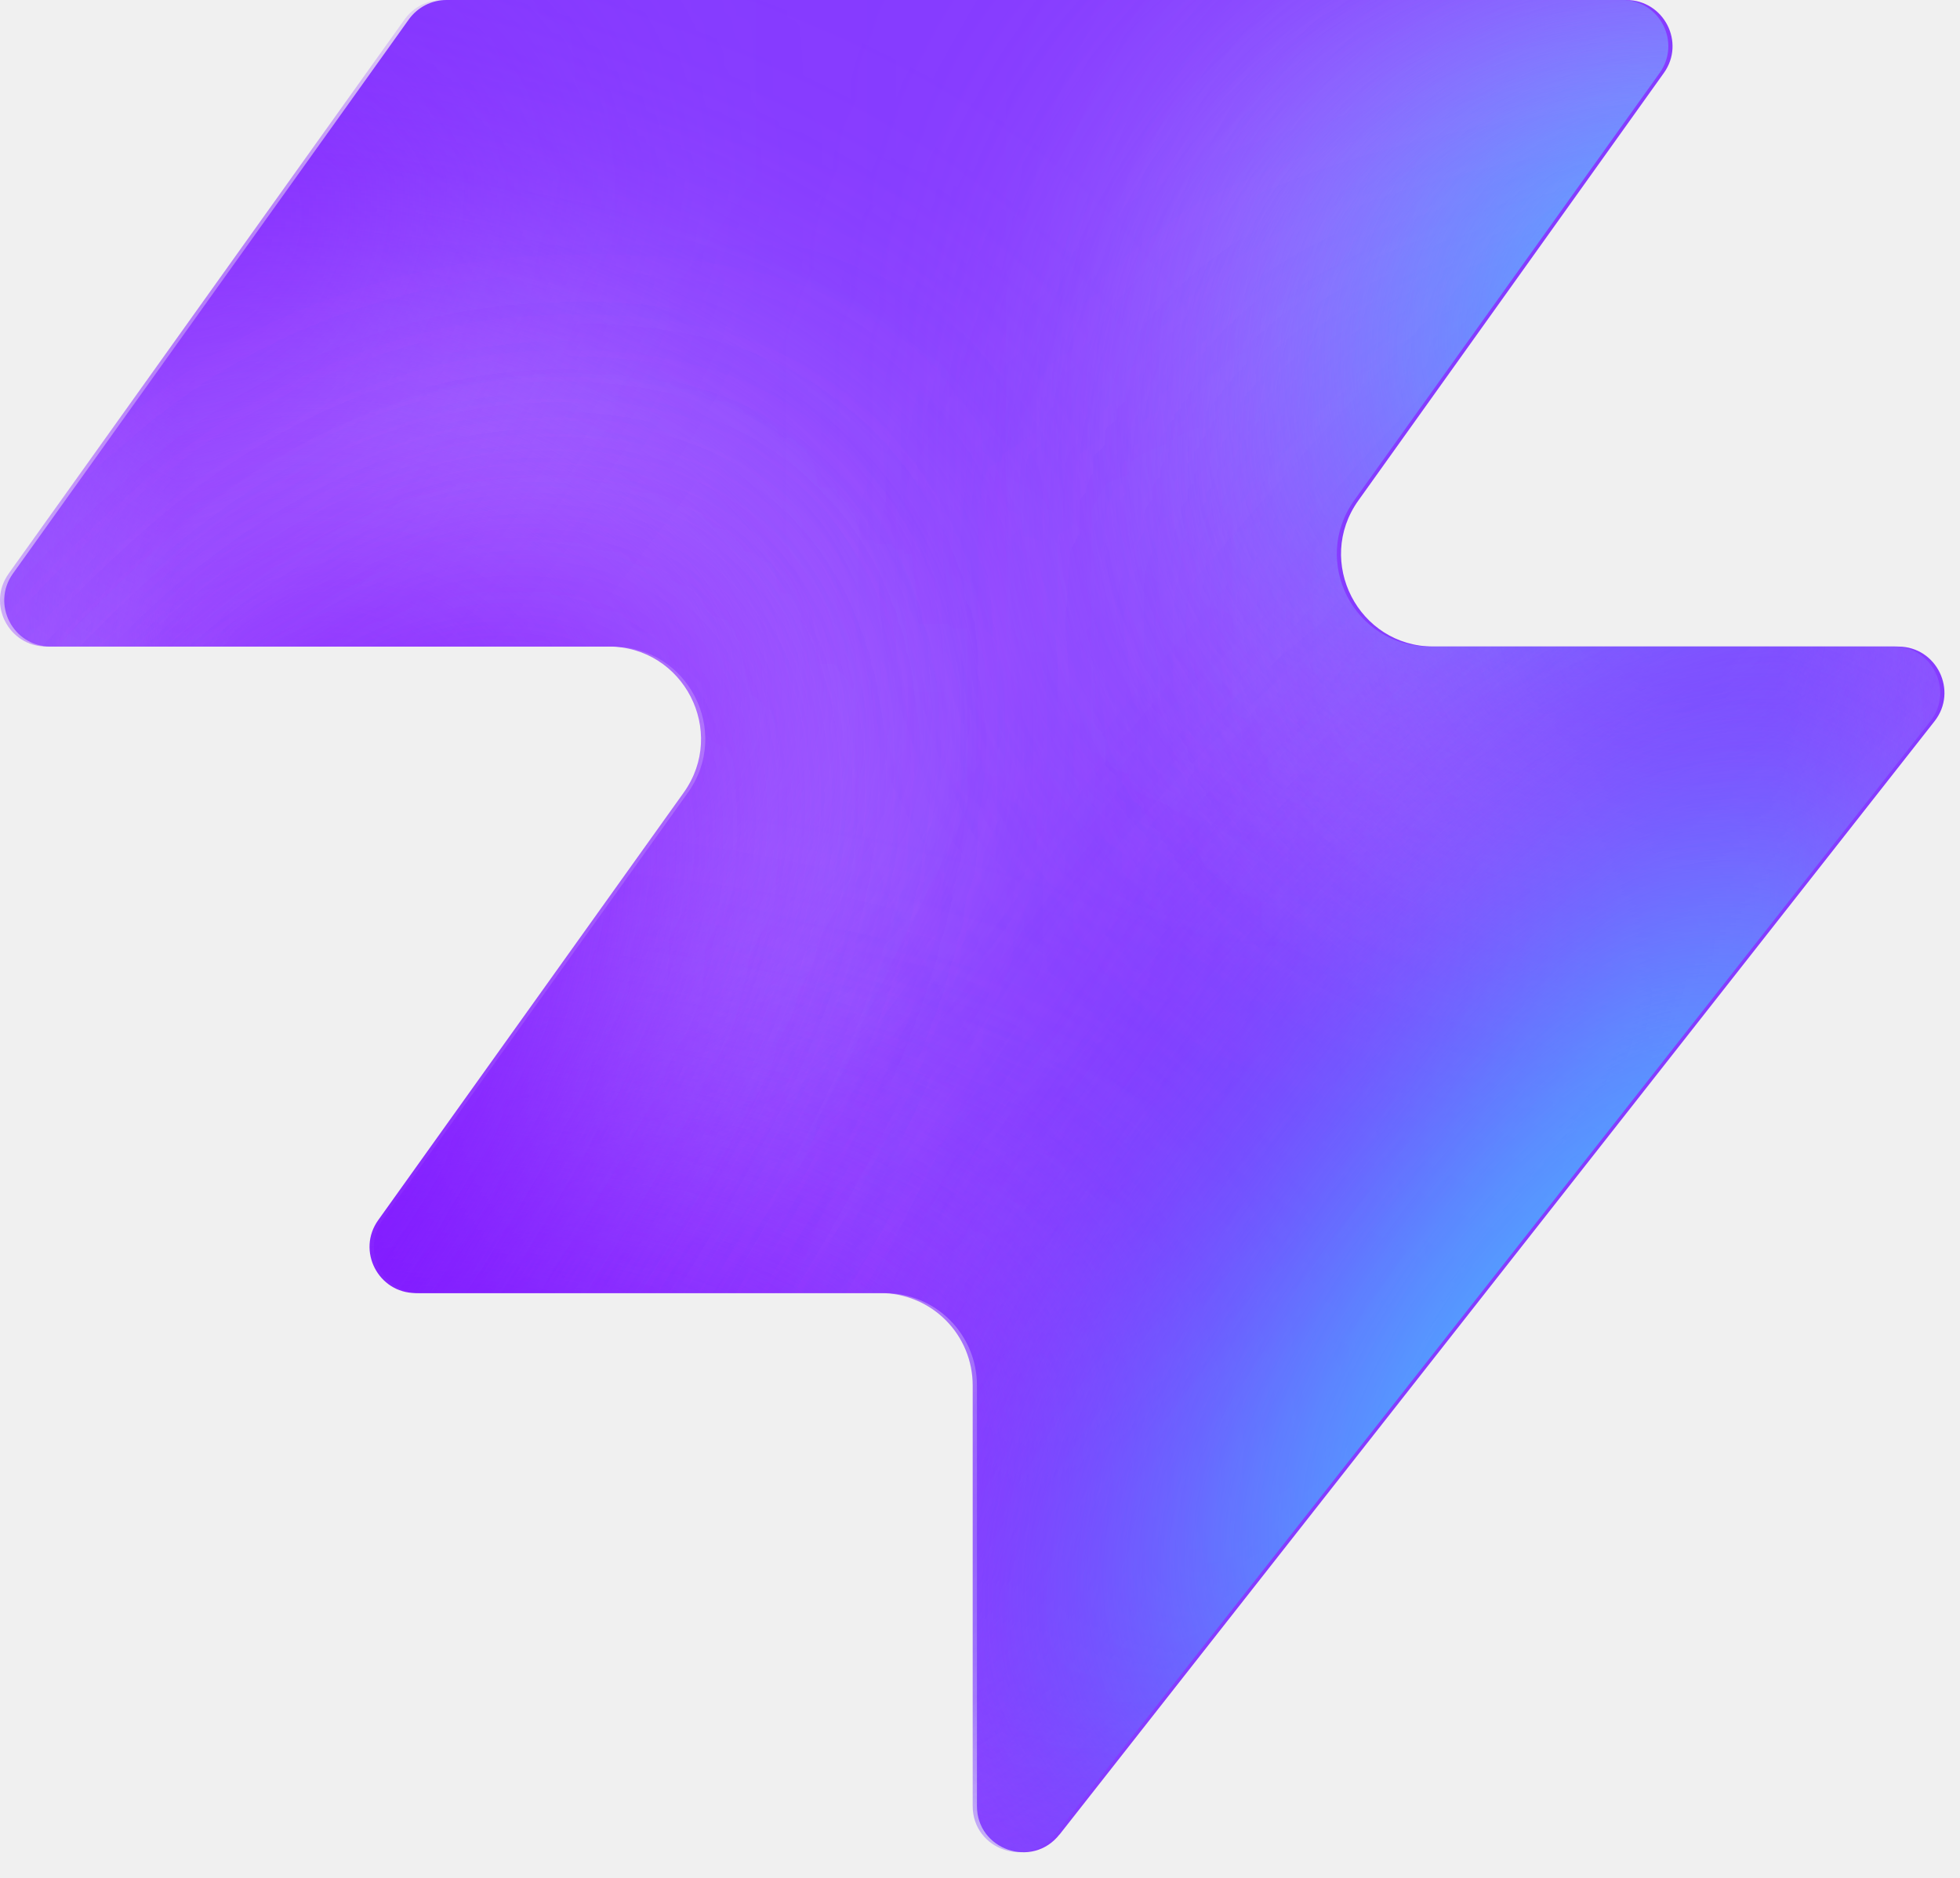
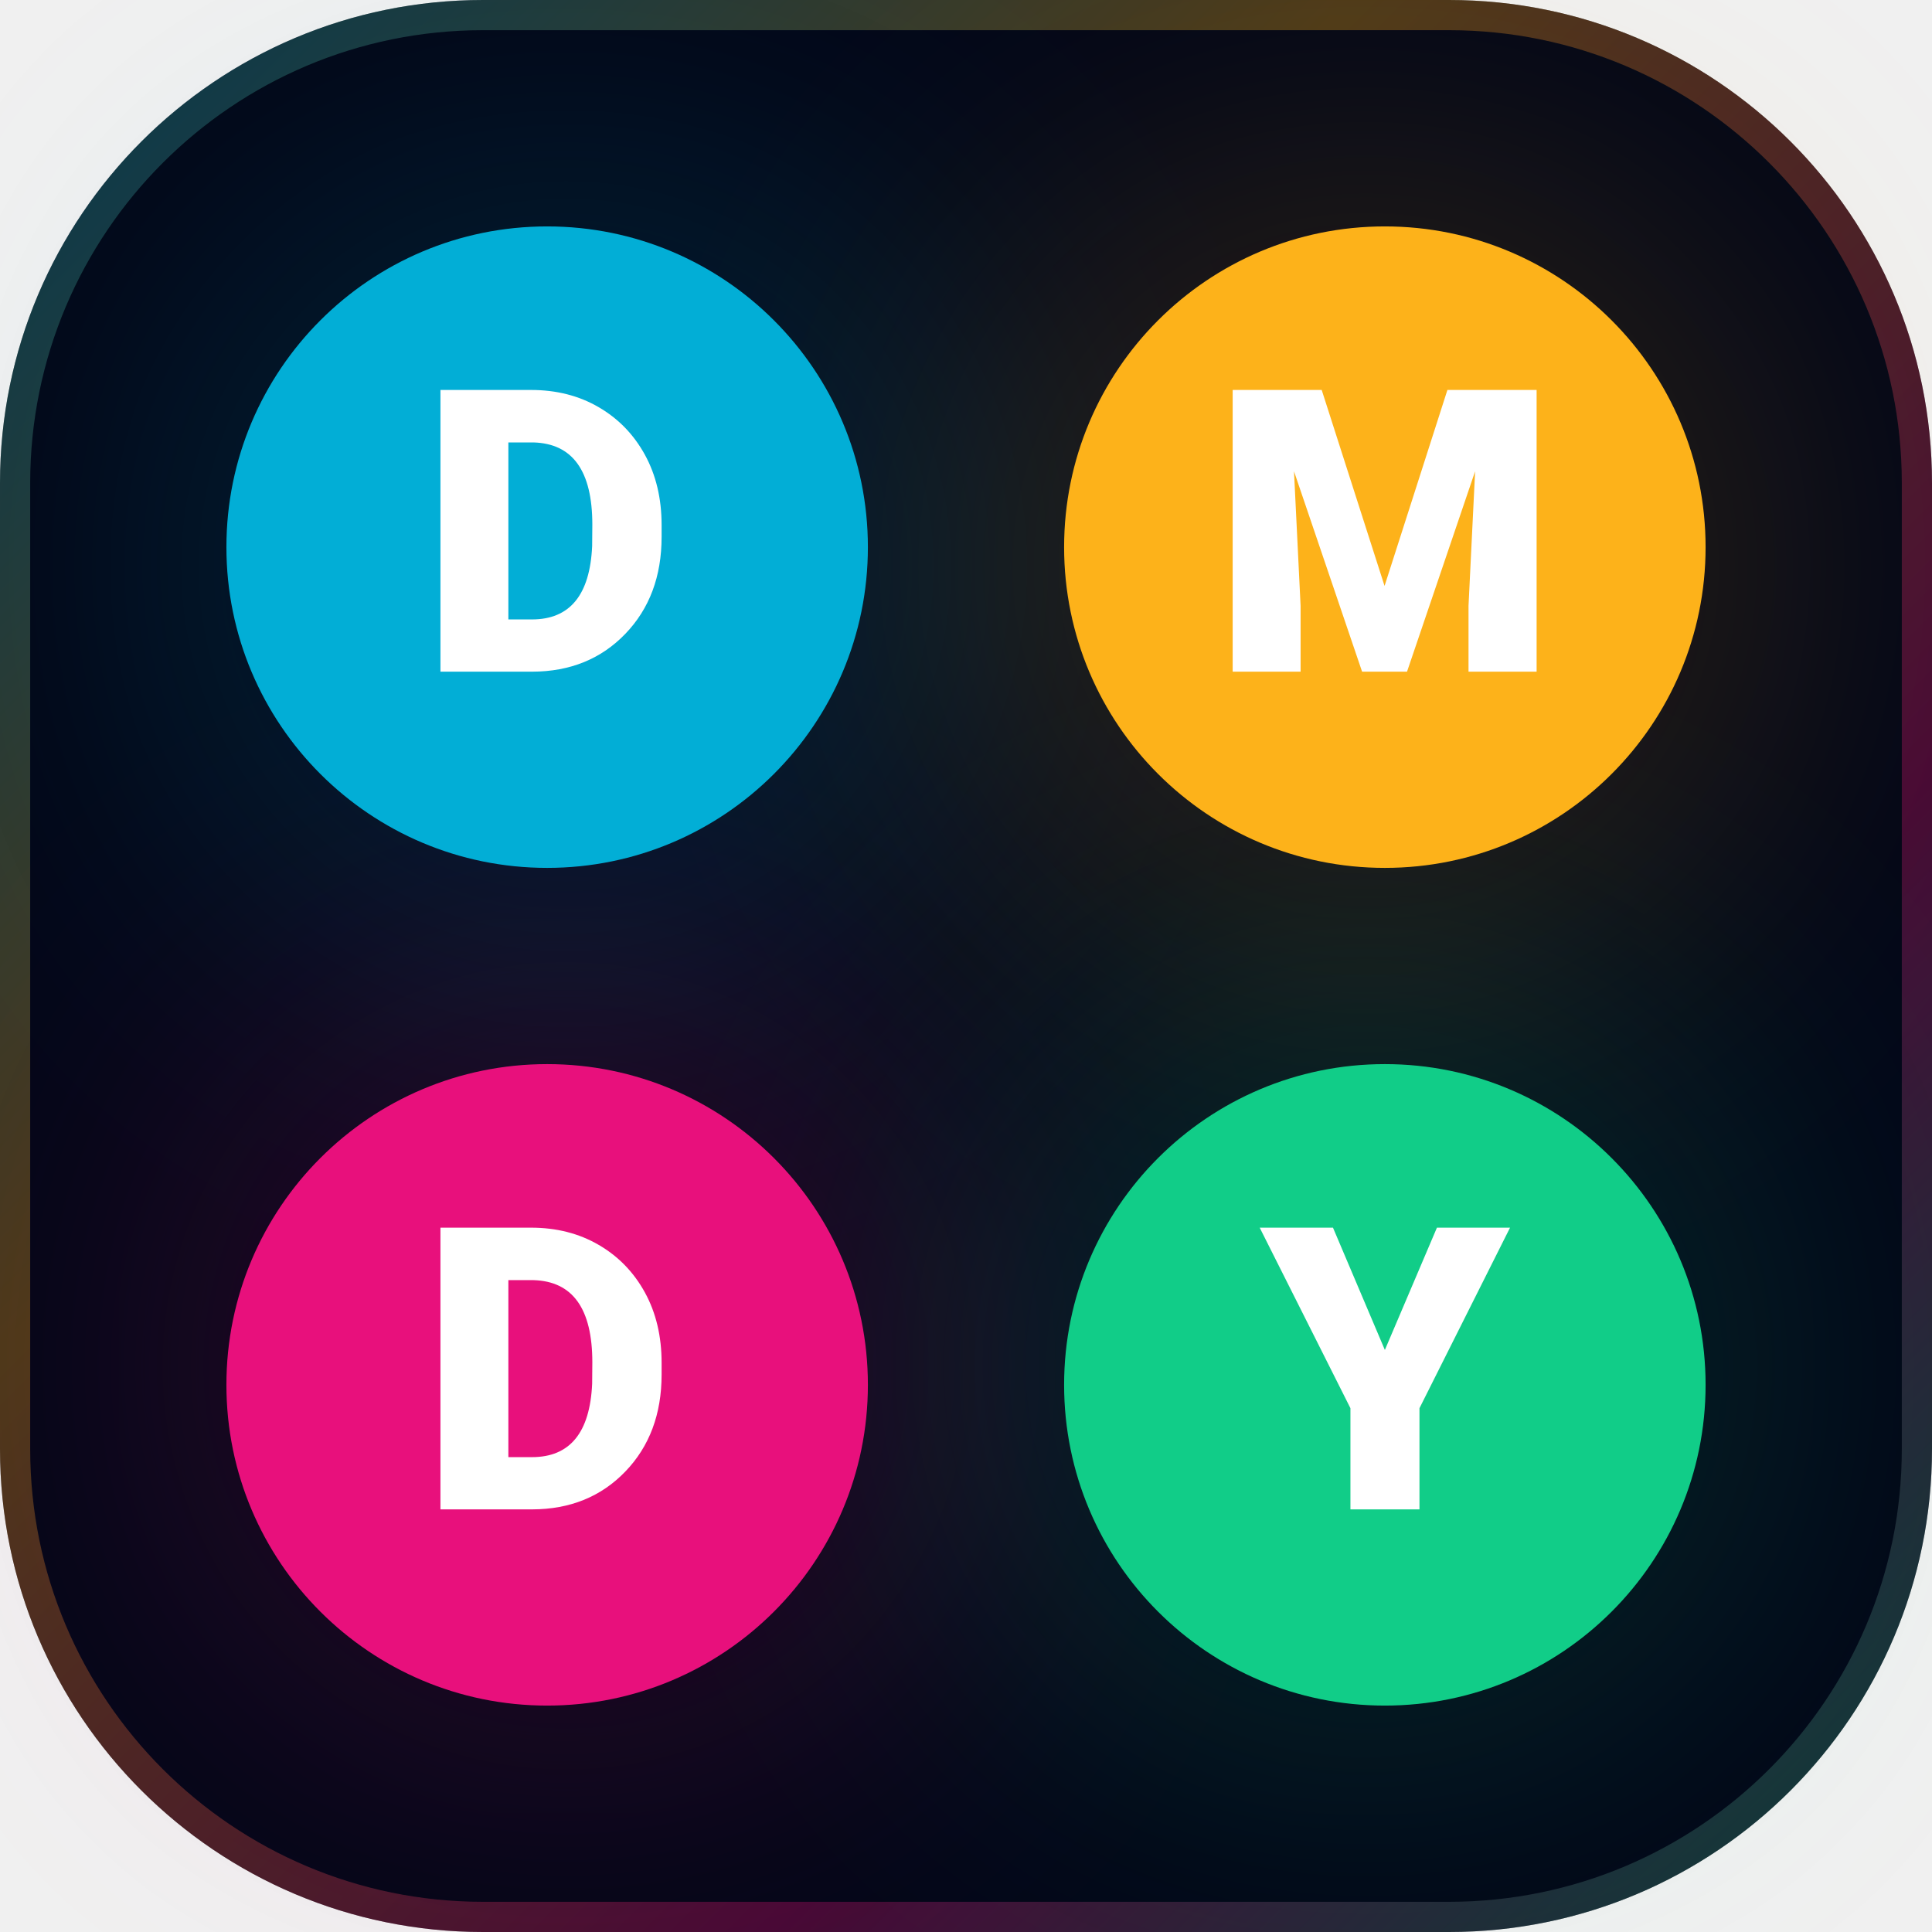
- <svg xmlns="http://www.w3.org/2000/svg" width="48" height="46" fill="none" viewBox="0 0 48 46">
-   <path fill="#863bff" d="M25.946 44.938c-.664.845-2.021.375-2.021-.698V33.937a2.26 2.26 0 0 0-2.262-2.262H10.287c-.92 0-1.456-1.04-.92-1.788l7.48-10.471c1.07-1.497 0-3.578-1.842-3.578H1.237c-.92 0-1.456-1.04-.92-1.788L10.013.474c.214-.297.556-.474.92-.474h28.894c.92 0 1.456 1.04.92 1.788l-7.48 10.471c-1.07 1.498 0 3.579 1.842 3.579h11.377c.943 0 1.473 1.088.89 1.83L25.947 44.94z" style="fill:#863bff;fill:color(display-p3 .525 .23 1);fill-opacity:1" />
-   <mask id="a" width="48" height="46" x="0" y="0" maskUnits="userSpaceOnUse" style="mask-type:alpha">
-     <path fill="#000" d="M25.842 44.938c-.664.844-2.021.375-2.021-.698V33.937a2.26 2.26 0 0 0-2.262-2.262H10.183c-.92 0-1.456-1.04-.92-1.788l7.48-10.471c1.07-1.498 0-3.579-1.842-3.579H1.133c-.92 0-1.456-1.04-.92-1.787L9.91.473c.214-.297.556-.474.92-.474h28.894c.92 0 1.456 1.04.92 1.788l-7.48 10.471c-1.07 1.498 0 3.578 1.842 3.578h11.377c.943 0 1.473 1.088.89 1.832L25.843 44.94z" style="fill:#000;fill-opacity:1" />
-   </mask>
-   <g mask="url(#a)">
-     <g filter="url(#b)">
-       <ellipse cx="5.508" cy="14.704" fill="#ede6ff" rx="5.508" ry="14.704" style="fill:#ede6ff;fill:color(display-p3 .927 .903 1);fill-opacity:1" transform="matrix(.00324 1 1 -.00324 -4.47 31.516)" />
-     </g>
-     <g filter="url(#c)">
-       <ellipse cx="10.399" cy="29.851" fill="#ede6ff" rx="10.399" ry="29.851" style="fill:#ede6ff;fill:color(display-p3 .927 .903 1);fill-opacity:1" transform="matrix(.00324 1 1 -.00324 -39.328 7.883)" />
-     </g>
-     <g filter="url(#d)">
-       <ellipse cx="5.508" cy="30.487" fill="#7e14ff" rx="5.508" ry="30.487" style="fill:#7e14ff;fill:color(display-p3 .492 .077 1);fill-opacity:1" transform="rotate(89.814 -25.913 -14.639)scale(1 -1)" />
-     </g>
-     <g filter="url(#e)">
-       <ellipse cx="5.508" cy="30.599" fill="#7e14ff" rx="5.508" ry="30.599" style="fill:#7e14ff;fill:color(display-p3 .492 .077 1);fill-opacity:1" transform="rotate(89.814 -32.644 -3.334)scale(1 -1)" />
-     </g>
-     <g filter="url(#f)">
-       <ellipse cx="5.508" cy="30.599" fill="#7e14ff" rx="5.508" ry="30.599" style="fill:#7e14ff;fill:color(display-p3 .492 .077 1);fill-opacity:1" transform="matrix(.00324 1 1 -.00324 -34.34 30.47)" />
-     </g>
-     <g filter="url(#g)">
-       <ellipse cx="14.072" cy="22.078" fill="#ede6ff" rx="14.072" ry="22.078" style="fill:#ede6ff;fill:color(display-p3 .927 .903 1);fill-opacity:1" transform="rotate(93.35 24.506 48.493)scale(-1 1)" />
-     </g>
-     <g filter="url(#h)">
-       <ellipse cx="3.47" cy="21.501" fill="#7e14ff" rx="3.47" ry="21.501" style="fill:#7e14ff;fill:color(display-p3 .492 .077 1);fill-opacity:1" transform="rotate(89.009 28.708 47.59)scale(-1 1)" />
-     </g>
-     <g filter="url(#i)">
-       <ellipse cx="3.47" cy="21.501" fill="#7e14ff" rx="3.47" ry="21.501" style="fill:#7e14ff;fill:color(display-p3 .492 .077 1);fill-opacity:1" transform="rotate(89.009 28.708 47.59)scale(-1 1)" />
-     </g>
-     <g filter="url(#j)">
-       <ellipse cx=".387" cy="8.972" fill="#7e14ff" rx="4.407" ry="29.108" style="fill:#7e14ff;fill:color(display-p3 .492 .077 1);fill-opacity:1" transform="rotate(39.51 .387 8.972)" />
-     </g>
-     <g filter="url(#k)">
-       <ellipse cx="47.523" cy="-6.092" fill="#7e14ff" rx="4.407" ry="29.108" style="fill:#7e14ff;fill:color(display-p3 .492 .077 1);fill-opacity:1" transform="rotate(37.892 47.523 -6.092)" />
-     </g>
-     <g filter="url(#l)">
-       <ellipse cx="41.412" cy="6.333" fill="#47bfff" rx="5.971" ry="9.665" style="fill:#47bfff;fill:color(display-p3 .28 .748 1);fill-opacity:1" transform="rotate(37.892 41.412 6.333)" />
-     </g>
-     <g filter="url(#m)">
-       <ellipse cx="-1.879" cy="38.332" fill="#7e14ff" rx="4.407" ry="29.108" style="fill:#7e14ff;fill:color(display-p3 .492 .077 1);fill-opacity:1" transform="rotate(37.892 -1.88 38.332)" />
-     </g>
-     <g filter="url(#n)">
-       <ellipse cx="-1.879" cy="38.332" fill="#7e14ff" rx="4.407" ry="29.108" style="fill:#7e14ff;fill:color(display-p3 .492 .077 1);fill-opacity:1" transform="rotate(37.892 -1.88 38.332)" />
-     </g>
-     <g filter="url(#o)">
-       <ellipse cx="35.651" cy="29.907" fill="#7e14ff" rx="4.407" ry="29.108" style="fill:#7e14ff;fill:color(display-p3 .492 .077 1);fill-opacity:1" transform="rotate(37.892 35.651 29.907)" />
-     </g>
-     <g filter="url(#p)">
-       <ellipse cx="38.418" cy="32.4" fill="#47bfff" rx="5.971" ry="15.297" style="fill:#47bfff;fill:color(display-p3 .28 .748 1);fill-opacity:1" transform="rotate(37.892 38.418 32.4)" />
-     </g>
+ <svg xmlns="http://www.w3.org/2000/svg" viewBox="0 0 512 512" fill="none">
+   <rect width="512" height="512" rx="128" fill="#020617" />
+   <rect width="504" height="504" x="4" y="4" rx="124" stroke="url(#borderGlow)" stroke-width="8" stroke-opacity="0.3" />
+   <circle cx="150" cy="150" r="120" fill="#02AED6" opacity="0.12" filter="blur(40px)" />
+   <circle cx="362" cy="150" r="120" fill="#FDB21A" opacity="0.12" filter="blur(40px)" />
+   <circle cx="150" cy="362" r="120" fill="#E8107C" opacity="0.12" filter="blur(40px)" />
+   <circle cx="362" cy="362" r="120" fill="#11CD88" opacity="0.12" filter="blur(40px)" />
+   <g transform="translate(60, 60)">
+     <circle cx="85" cy="85" r="85" fill="#02AED6" />
+     <text x="85" y="118" font-family="system-ui, -apple-system, 'Segoe UI', Roboto, sans-serif" font-size="105" font-weight="900" fill="#FFFFFF" text-anchor="middle">D</text>
+   </g>
+   <g transform="translate(282, 60)">
+     <circle cx="85" cy="85" r="85" fill="#FDB21A" />
+     <text x="85" y="118" font-family="system-ui, -apple-system, 'Segoe UI', Roboto, sans-serif" font-size="105" font-weight="900" fill="#FFFFFF" text-anchor="middle">M</text>
+   </g>
+   <g transform="translate(60, 282)">
+     <circle cx="85" cy="85" r="85" fill="#E8107C" />
+     <text x="85" y="118" font-family="system-ui, -apple-system, 'Segoe UI', Roboto, sans-serif" font-size="105" font-weight="900" fill="#FFFFFF" text-anchor="middle">D</text>
+   </g>
+   <g transform="translate(282, 282)">
+     <circle cx="85" cy="85" r="85" fill="#11CD88" />
+     <text x="85" y="118" font-family="system-ui, -apple-system, 'Segoe UI', Roboto, sans-serif" font-size="105" font-weight="900" fill="#FFFFFF" text-anchor="middle">Y</text>
  </g>
  <defs>
-     <filter id="b" width="60.045" height="41.654" x="-19.77" y="16.149" color-interpolation-filters="sRGB" filterUnits="userSpaceOnUse">
-       <feFlood flood-opacity="0" result="BackgroundImageFix" />
-       <feBlend in="SourceGraphic" in2="BackgroundImageFix" result="shape" />
-       <feGaussianBlur result="effect1_foregroundBlur_2002_17158" stdDeviation="7.659" />
-     </filter>
-     <filter id="c" width="90.34" height="51.437" x="-54.613" y="-7.533" color-interpolation-filters="sRGB" filterUnits="userSpaceOnUse">
-       <feFlood flood-opacity="0" result="BackgroundImageFix" />
-       <feBlend in="SourceGraphic" in2="BackgroundImageFix" result="shape" />
-       <feGaussianBlur result="effect1_foregroundBlur_2002_17158" stdDeviation="7.659" />
-     </filter>
-     <filter id="d" width="79.355" height="29.4" x="-49.64" y="2.03" color-interpolation-filters="sRGB" filterUnits="userSpaceOnUse">
-       <feFlood flood-opacity="0" result="BackgroundImageFix" />
-       <feBlend in="SourceGraphic" in2="BackgroundImageFix" result="shape" />
-       <feGaussianBlur result="effect1_foregroundBlur_2002_17158" stdDeviation="4.596" />
-     </filter>
-     <filter id="e" width="79.579" height="29.4" x="-45.045" y="20.029" color-interpolation-filters="sRGB" filterUnits="userSpaceOnUse">
-       <feFlood flood-opacity="0" result="BackgroundImageFix" />
-       <feBlend in="SourceGraphic" in2="BackgroundImageFix" result="shape" />
-       <feGaussianBlur result="effect1_foregroundBlur_2002_17158" stdDeviation="4.596" />
-     </filter>
-     <filter id="f" width="79.579" height="29.4" x="-43.513" y="21.178" color-interpolation-filters="sRGB" filterUnits="userSpaceOnUse">
-       <feFlood flood-opacity="0" result="BackgroundImageFix" />
-       <feBlend in="SourceGraphic" in2="BackgroundImageFix" result="shape" />
-       <feGaussianBlur result="effect1_foregroundBlur_2002_17158" stdDeviation="4.596" />
-     </filter>
-     <filter id="g" width="74.749" height="58.852" x="15.756" y="-17.901" color-interpolation-filters="sRGB" filterUnits="userSpaceOnUse">
-       <feFlood flood-opacity="0" result="BackgroundImageFix" />
-       <feBlend in="SourceGraphic" in2="BackgroundImageFix" result="shape" />
-       <feGaussianBlur result="effect1_foregroundBlur_2002_17158" stdDeviation="7.659" />
-     </filter>
-     <filter id="h" width="61.377" height="25.362" x="23.548" y="2.284" color-interpolation-filters="sRGB" filterUnits="userSpaceOnUse">
-       <feFlood flood-opacity="0" result="BackgroundImageFix" />
-       <feBlend in="SourceGraphic" in2="BackgroundImageFix" result="shape" />
-       <feGaussianBlur result="effect1_foregroundBlur_2002_17158" stdDeviation="4.596" />
-     </filter>
-     <filter id="i" width="61.377" height="25.362" x="23.548" y="2.284" color-interpolation-filters="sRGB" filterUnits="userSpaceOnUse">
-       <feFlood flood-opacity="0" result="BackgroundImageFix" />
-       <feBlend in="SourceGraphic" in2="BackgroundImageFix" result="shape" />
-       <feGaussianBlur result="effect1_foregroundBlur_2002_17158" stdDeviation="4.596" />
-     </filter>
-     <filter id="j" width="56.045" height="63.649" x="-27.636" y="-22.853" color-interpolation-filters="sRGB" filterUnits="userSpaceOnUse">
-       <feFlood flood-opacity="0" result="BackgroundImageFix" />
-       <feBlend in="SourceGraphic" in2="BackgroundImageFix" result="shape" />
-       <feGaussianBlur result="effect1_foregroundBlur_2002_17158" stdDeviation="4.596" />
-     </filter>
-     <filter id="k" width="54.814" height="64.646" x="20.116" y="-38.415" color-interpolation-filters="sRGB" filterUnits="userSpaceOnUse">
-       <feFlood flood-opacity="0" result="BackgroundImageFix" />
-       <feBlend in="SourceGraphic" in2="BackgroundImageFix" result="shape" />
-       <feGaussianBlur result="effect1_foregroundBlur_2002_17158" stdDeviation="4.596" />
-     </filter>
-     <filter id="l" width="33.541" height="35.313" x="24.641" y="-11.323" color-interpolation-filters="sRGB" filterUnits="userSpaceOnUse">
-       <feFlood flood-opacity="0" result="BackgroundImageFix" />
-       <feBlend in="SourceGraphic" in2="BackgroundImageFix" result="shape" />
-       <feGaussianBlur result="effect1_foregroundBlur_2002_17158" stdDeviation="4.596" />
-     </filter>
-     <filter id="m" width="54.814" height="64.646" x="-29.286" y="6.009" color-interpolation-filters="sRGB" filterUnits="userSpaceOnUse">
-       <feFlood flood-opacity="0" result="BackgroundImageFix" />
-       <feBlend in="SourceGraphic" in2="BackgroundImageFix" result="shape" />
-       <feGaussianBlur result="effect1_foregroundBlur_2002_17158" stdDeviation="4.596" />
-     </filter>
-     <filter id="n" width="54.814" height="64.646" x="-29.286" y="6.009" color-interpolation-filters="sRGB" filterUnits="userSpaceOnUse">
-       <feFlood flood-opacity="0" result="BackgroundImageFix" />
-       <feBlend in="SourceGraphic" in2="BackgroundImageFix" result="shape" />
-       <feGaussianBlur result="effect1_foregroundBlur_2002_17158" stdDeviation="4.596" />
-     </filter>
-     <filter id="o" width="54.814" height="64.646" x="8.244" y="-2.416" color-interpolation-filters="sRGB" filterUnits="userSpaceOnUse">
-       <feFlood flood-opacity="0" result="BackgroundImageFix" />
-       <feBlend in="SourceGraphic" in2="BackgroundImageFix" result="shape" />
-       <feGaussianBlur result="effect1_foregroundBlur_2002_17158" stdDeviation="4.596" />
-     </filter>
-     <filter id="p" width="39.409" height="43.623" x="18.713" y="10.588" color-interpolation-filters="sRGB" filterUnits="userSpaceOnUse">
-       <feFlood flood-opacity="0" result="BackgroundImageFix" />
-       <feBlend in="SourceGraphic" in2="BackgroundImageFix" result="shape" />
-       <feGaussianBlur result="effect1_foregroundBlur_2002_17158" stdDeviation="4.596" />
-     </filter>
+     <linearGradient id="borderGlow" x1="0" y1="0" x2="512" y2="512" gradientUnits="userSpaceOnUse">
+       <stop offset="0%" stop-color="#02AED6" />
+       <stop offset="35%" stop-color="#FDB21A" />
+       <stop offset="70%" stop-color="#E8107C" />
+       <stop offset="100%" stop-color="#11CD88" />
+     </linearGradient>
  </defs>
</svg>
